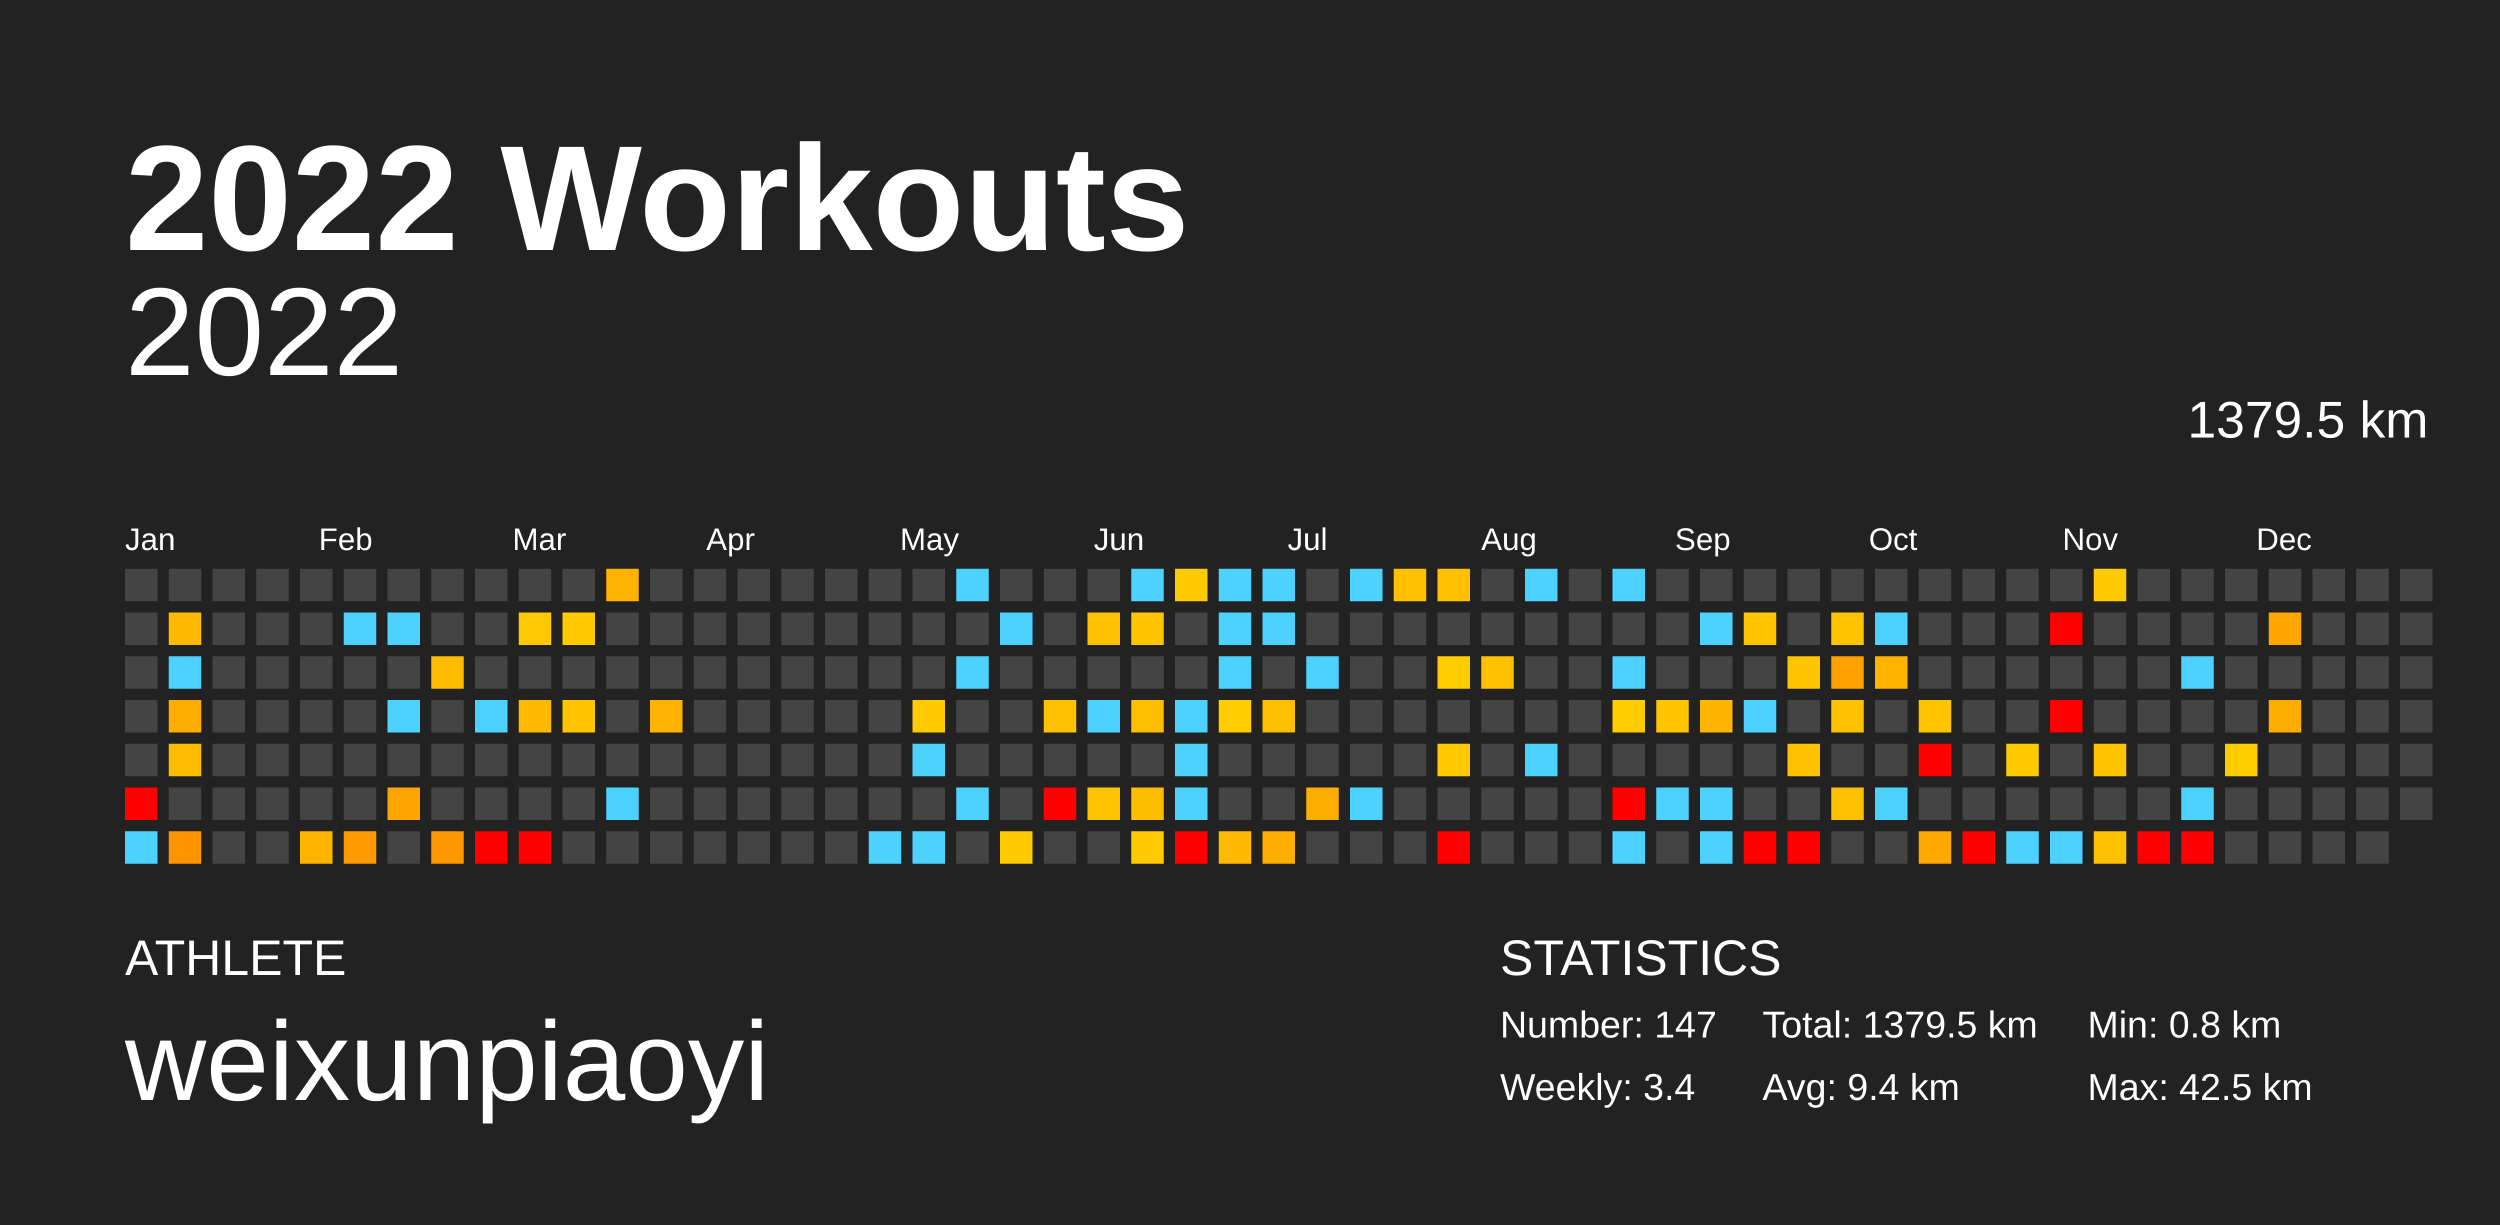
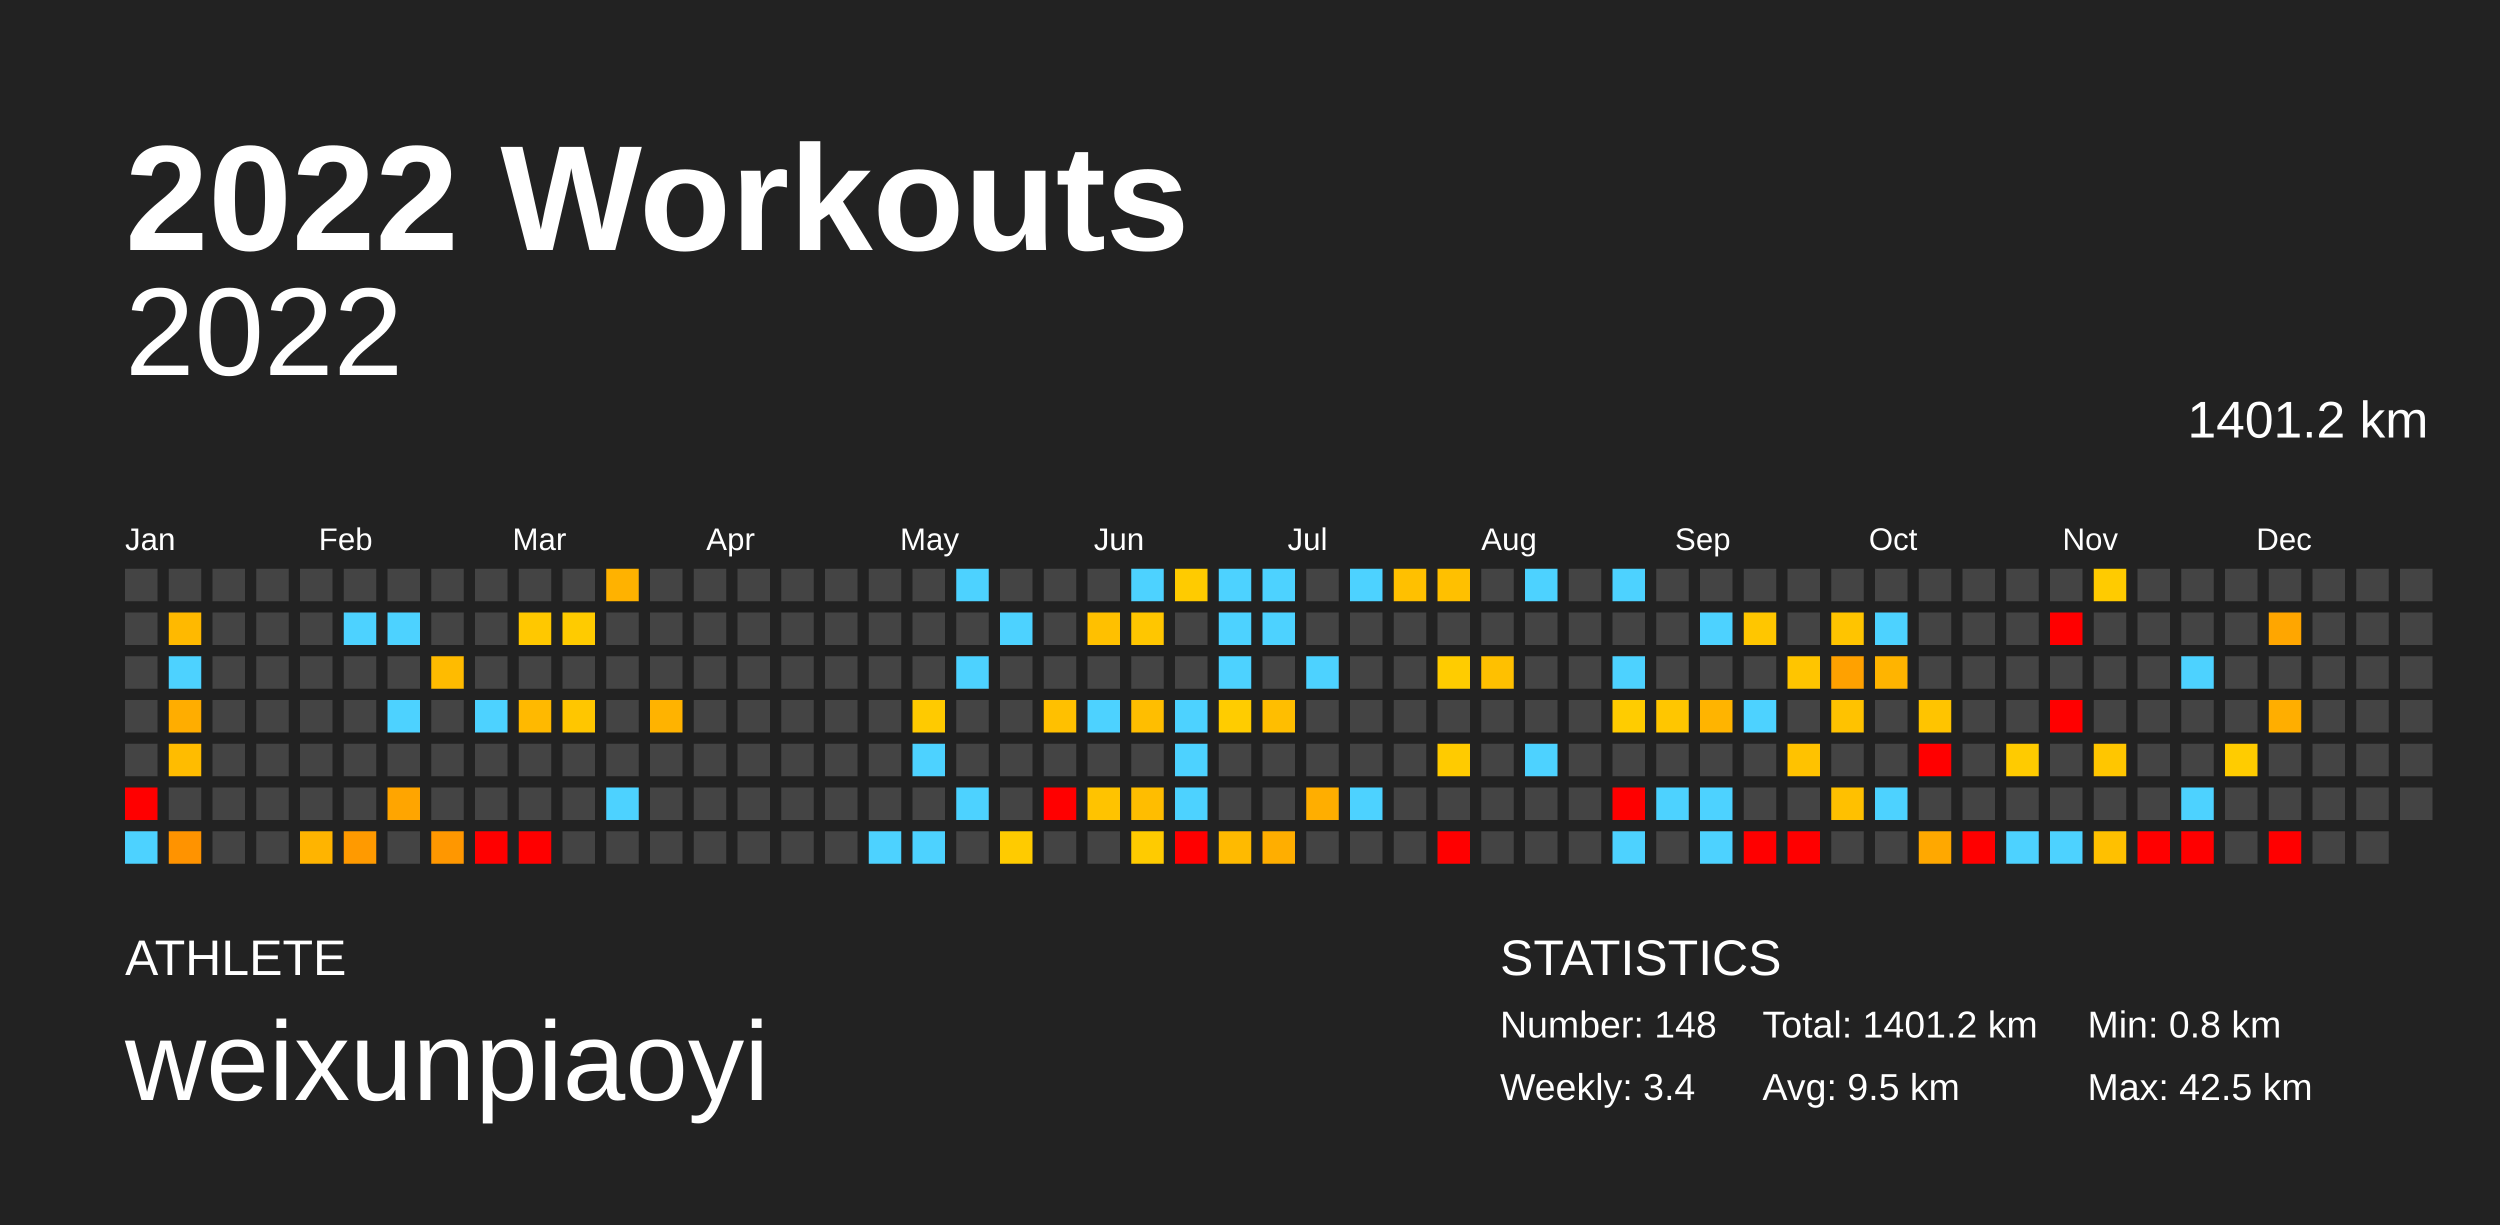
<svg xmlns="http://www.w3.org/2000/svg" baseProfile="full" height="98mm" version="1.1" viewBox="0,0,200,98" width="200mm">
  <defs />
  <rect fill="#222222" height="98" width="200" x="0" y="0" />
  <text fill="#FFFFFF" style="font-size:12px; font-family:Arial; font-weight:bold;" x="10" y="20">2022 Workouts</text>
  <text fill="#FFFFFF" style="font-size:4px; font-family:Arial" x="10" y="78">ATHLETE</text>
  <text fill="#FFFFFF" style="font-size:9px; font-family:Arial" x="10" y="88">weixunpiaoyi</text>
  <text fill="#FFFFFF" style="font-size:4px; font-family:Arial" x="120" y="78">STATISTICS</text>
-   <text fill="#FFFFFF" style="font-size:3px; font-family:Arial" x="120" y="83">Number: 147</text>
+   <text fill="#FFFFFF" style="font-size:3px; font-family:Arial" x="120" y="83">Number: 148</text>
  <text fill="#FFFFFF" style="font-size:3px; font-family:Arial" x="120" y="88">Weekly: 3.4</text>
-   <text fill="#FFFFFF" style="font-size:3px; font-family:Arial" x="141" y="83">Total: 1379.5 km</text>
-   <text fill="#FFFFFF" style="font-size:3px; font-family:Arial" x="141" y="88">Avg: 9.4 km</text>
+   <text fill="#FFFFFF" style="font-size:3px; font-family:Arial" x="141" y="83">Total: 1401.2 km</text>
+   <text fill="#FFFFFF" style="font-size:3px; font-family:Arial" x="141" y="88">Avg: 9.5 km</text>
  <text fill="#FFFFFF" style="font-size:3px; font-family:Arial" x="167" y="83">Min: 0.8 km</text>
  <text fill="#FFFFFF" style="font-size:3px; font-family:Arial" x="167" y="88">Max: 42.5 km</text>
  <text alignment-baseline="hanging" fill="#FFFFFF" style="font-size:10.0px; font-family:Arial;" x="10" y="30">2022</text>
-   <text alignment-baseline="hanging" fill="#FFFFFF" style="font-size:4.125px; font-family:Arial;" x="175" y="35">1379.5 km</text>
+   <text alignment-baseline="hanging" fill="#FFFFFF" style="font-size:4.125px; font-family:Arial;" x="175" y="35">1401.2 km</text>
  <text fill="#FFFFFF" style="font-size:2.5px; font-family:Arial" x="10.0" y="44">Jan</text>
  <text fill="#FFFFFF" style="font-size:2.5px; font-family:Arial" x="25.5" y="44">Feb</text>
  <text fill="#FFFFFF" style="font-size:2.5px; font-family:Arial" x="41.0" y="44">Mar</text>
  <text fill="#FFFFFF" style="font-size:2.5px; font-family:Arial" x="56.5" y="44">Apr</text>
  <text fill="#FFFFFF" style="font-size:2.5px; font-family:Arial" x="72.0" y="44">May</text>
  <text fill="#FFFFFF" style="font-size:2.5px; font-family:Arial" x="87.5" y="44">Jun</text>
  <text fill="#FFFFFF" style="font-size:2.5px; font-family:Arial" x="103.0" y="44">Jul</text>
  <text fill="#FFFFFF" style="font-size:2.5px; font-family:Arial" x="118.5" y="44">Aug</text>
  <text fill="#FFFFFF" style="font-size:2.5px; font-family:Arial" x="134.0" y="44">Sep</text>
  <text fill="#FFFFFF" style="font-size:2.5px; font-family:Arial" x="149.5" y="44">Oct</text>
  <text fill="#FFFFFF" style="font-size:2.5px; font-family:Arial" x="165.0" y="44">Nov</text>
  <text fill="#FFFFFF" style="font-size:2.5px; font-family:Arial" x="180.5" y="44">Dec</text>
  <rect fill="#444444" height="2.6" width="2.6" x="10.0" y="45.5" />
  <rect fill="#444444" height="2.6" width="2.6" x="10.0" y="49.0" />
  <rect fill="#444444" height="2.6" width="2.6" x="10.0" y="52.5" />
  <rect fill="#444444" height="2.6" width="2.6" x="10.0" y="56.0" />
  <rect fill="#444444" height="2.6" width="2.6" x="10.0" y="59.5" />
  <rect fill="red" height="2.6" width="2.6" x="10.0" y="63.0" />
  <rect fill="#4dd2ff" height="2.6" width="2.6" x="10.0" y="66.5" />
  <rect fill="#444444" height="2.6" width="2.6" x="13.5" y="45.5" />
  <rect fill="#ffb900" height="2.6" width="2.6" x="13.5" y="49.0" />
  <rect fill="#4dd2ff" height="2.6" width="2.6" x="13.5" y="52.5" />
  <rect fill="#ffad00" height="2.6" width="2.6" x="13.5" y="56.0" />
  <rect fill="#ffbc00" height="2.6" width="2.6" x="13.5" y="59.5" />
  <rect fill="#444444" height="2.6" width="2.6" x="13.5" y="63.0" />
  <rect fill="#ff9300" height="2.6" width="2.6" x="13.5" y="66.5" />
  <rect fill="#444444" height="2.6" width="2.6" x="17.0" y="45.5" />
  <rect fill="#444444" height="2.6" width="2.6" x="17.0" y="49.0" />
  <rect fill="#444444" height="2.6" width="2.6" x="17.0" y="52.5" />
  <rect fill="#444444" height="2.6" width="2.6" x="17.0" y="56.0" />
  <rect fill="#444444" height="2.6" width="2.6" x="17.0" y="59.5" />
  <rect fill="#444444" height="2.6" width="2.6" x="17.0" y="63.0" />
  <rect fill="#444444" height="2.6" width="2.6" x="17.0" y="66.5" />
  <rect fill="#444444" height="2.6" width="2.6" x="20.5" y="45.5" />
  <rect fill="#444444" height="2.6" width="2.6" x="20.5" y="49.0" />
  <rect fill="#444444" height="2.6" width="2.6" x="20.5" y="52.5" />
  <rect fill="#444444" height="2.6" width="2.6" x="20.5" y="56.0" />
  <rect fill="#444444" height="2.6" width="2.6" x="20.5" y="59.5" />
  <rect fill="#444444" height="2.6" width="2.6" x="20.5" y="63.0" />
  <rect fill="#444444" height="2.6" width="2.6" x="20.5" y="66.5" />
  <rect fill="#444444" height="2.6" width="2.6" x="24.0" y="45.5" />
  <rect fill="#444444" height="2.6" width="2.6" x="24.0" y="49.0" />
  <rect fill="#444444" height="2.6" width="2.6" x="24.0" y="52.5" />
  <rect fill="#444444" height="2.6" width="2.6" x="24.0" y="56.0" />
  <rect fill="#444444" height="2.6" width="2.6" x="24.0" y="59.5" />
  <rect fill="#444444" height="2.6" width="2.6" x="24.0" y="63.0" />
  <rect fill="#ffb400" height="2.6" width="2.6" x="24.0" y="66.5" />
  <rect fill="#444444" height="2.6" width="2.6" x="27.5" y="45.5" />
  <rect fill="#4dd2ff" height="2.6" width="2.6" x="27.5" y="49.0" />
  <rect fill="#444444" height="2.6" width="2.6" x="27.5" y="52.5" />
  <rect fill="#444444" height="2.6" width="2.6" x="27.5" y="56.0" />
  <rect fill="#444444" height="2.6" width="2.6" x="27.5" y="59.5" />
  <rect fill="#444444" height="2.6" width="2.6" x="27.5" y="63.0" />
  <rect fill="#ff9a00" height="2.6" width="2.6" x="27.5" y="66.5" />
  <rect fill="#444444" height="2.6" width="2.6" x="31.0" y="45.5" />
  <rect fill="#4dd2ff" height="2.6" width="2.6" x="31.0" y="49.0" />
  <rect fill="#444444" height="2.6" width="2.6" x="31.0" y="52.5" />
  <rect fill="#4dd2ff" height="2.6" width="2.6" x="31.0" y="56.0" />
  <rect fill="#444444" height="2.6" width="2.6" x="31.0" y="59.5" />
  <rect fill="#ffa500" height="2.6" width="2.6" x="31.0" y="63.0" />
  <rect fill="#444444" height="2.6" width="2.6" x="31.0" y="66.5" />
  <rect fill="#444444" height="2.6" width="2.6" x="34.5" y="45.5" />
  <rect fill="#444444" height="2.6" width="2.6" x="34.5" y="49.0" />
  <rect fill="#ffbb00" height="2.6" width="2.6" x="34.5" y="52.5" />
  <rect fill="#444444" height="2.6" width="2.6" x="34.5" y="56.0" />
  <rect fill="#444444" height="2.6" width="2.6" x="34.5" y="59.5" />
  <rect fill="#444444" height="2.6" width="2.6" x="34.5" y="63.0" />
  <rect fill="#ff9700" height="2.6" width="2.6" x="34.5" y="66.5" />
  <rect fill="#444444" height="2.6" width="2.6" x="38.0" y="45.5" />
  <rect fill="#444444" height="2.6" width="2.6" x="38.0" y="49.0" />
  <rect fill="#444444" height="2.6" width="2.6" x="38.0" y="52.5" />
  <rect fill="#4dd2ff" height="2.6" width="2.6" x="38.0" y="56.0" />
  <rect fill="#444444" height="2.6" width="2.6" x="38.0" y="59.5" />
  <rect fill="#444444" height="2.6" width="2.6" x="38.0" y="63.0" />
  <rect fill="red" height="2.6" width="2.6" x="38.0" y="66.5" />
  <rect fill="#444444" height="2.6" width="2.6" x="41.5" y="45.5" />
  <rect fill="#ffc800" height="2.6" width="2.6" x="41.5" y="49.0" />
  <rect fill="#444444" height="2.6" width="2.6" x="41.5" y="52.5" />
  <rect fill="#ffb900" height="2.6" width="2.6" x="41.5" y="56.0" />
  <rect fill="#444444" height="2.6" width="2.6" x="41.5" y="59.5" />
  <rect fill="#444444" height="2.6" width="2.6" x="41.5" y="63.0" />
  <rect fill="red" height="2.6" width="2.6" x="41.5" y="66.5" />
  <rect fill="#444444" height="2.6" width="2.6" x="45.0" y="45.5" />
  <rect fill="#ffcb00" height="2.6" width="2.6" x="45.0" y="49.0" />
  <rect fill="#444444" height="2.6" width="2.6" x="45.0" y="52.5" />
  <rect fill="#ffc600" height="2.6" width="2.6" x="45.0" y="56.0" />
  <rect fill="#444444" height="2.6" width="2.6" x="45.0" y="59.5" />
  <rect fill="#444444" height="2.6" width="2.6" x="45.0" y="63.0" />
  <rect fill="#444444" height="2.6" width="2.6" x="45.0" y="66.5" />
  <rect fill="#ffb200" height="2.6" width="2.6" x="48.5" y="45.5" />
  <rect fill="#444444" height="2.6" width="2.6" x="48.5" y="49.0" />
  <rect fill="#444444" height="2.6" width="2.6" x="48.5" y="52.5" />
  <rect fill="#444444" height="2.6" width="2.6" x="48.5" y="56.0" />
  <rect fill="#444444" height="2.6" width="2.6" x="48.5" y="59.5" />
  <rect fill="#4dd2ff" height="2.6" width="2.6" x="48.5" y="63.0" />
  <rect fill="#444444" height="2.6" width="2.6" x="48.5" y="66.5" />
  <rect fill="#444444" height="2.6" width="2.6" x="52.0" y="45.5" />
  <rect fill="#444444" height="2.6" width="2.6" x="52.0" y="49.0" />
  <rect fill="#444444" height="2.6" width="2.6" x="52.0" y="52.5" />
  <rect fill="#ffb300" height="2.6" width="2.6" x="52.0" y="56.0" />
  <rect fill="#444444" height="2.6" width="2.6" x="52.0" y="59.5" />
  <rect fill="#444444" height="2.6" width="2.6" x="52.0" y="63.0" />
  <rect fill="#444444" height="2.6" width="2.6" x="52.0" y="66.5" />
  <rect fill="#444444" height="2.6" width="2.6" x="55.5" y="45.5" />
  <rect fill="#444444" height="2.6" width="2.6" x="55.5" y="49.0" />
  <rect fill="#444444" height="2.6" width="2.6" x="55.5" y="52.5" />
  <rect fill="#444444" height="2.6" width="2.6" x="55.5" y="56.0" />
  <rect fill="#444444" height="2.6" width="2.6" x="55.5" y="59.5" />
  <rect fill="#444444" height="2.6" width="2.6" x="55.5" y="63.0" />
  <rect fill="#444444" height="2.6" width="2.6" x="55.5" y="66.5" />
  <rect fill="#444444" height="2.6" width="2.6" x="59.0" y="45.5" />
  <rect fill="#444444" height="2.6" width="2.6" x="59.0" y="49.0" />
  <rect fill="#444444" height="2.6" width="2.6" x="59.0" y="52.5" />
  <rect fill="#444444" height="2.6" width="2.6" x="59.0" y="56.0" />
  <rect fill="#444444" height="2.6" width="2.6" x="59.0" y="59.5" />
  <rect fill="#444444" height="2.6" width="2.6" x="59.0" y="63.0" />
  <rect fill="#444444" height="2.6" width="2.6" x="59.0" y="66.5" />
  <rect fill="#444444" height="2.6" width="2.6" x="62.5" y="45.5" />
  <rect fill="#444444" height="2.6" width="2.6" x="62.5" y="49.0" />
  <rect fill="#444444" height="2.6" width="2.6" x="62.5" y="52.5" />
  <rect fill="#444444" height="2.6" width="2.6" x="62.5" y="56.0" />
  <rect fill="#444444" height="2.6" width="2.6" x="62.5" y="59.5" />
  <rect fill="#444444" height="2.6" width="2.6" x="62.5" y="63.0" />
  <rect fill="#444444" height="2.6" width="2.6" x="62.5" y="66.5" />
  <rect fill="#444444" height="2.6" width="2.6" x="66.0" y="45.5" />
  <rect fill="#444444" height="2.6" width="2.6" x="66.0" y="49.0" />
  <rect fill="#444444" height="2.6" width="2.6" x="66.0" y="52.5" />
  <rect fill="#444444" height="2.6" width="2.6" x="66.0" y="56.0" />
  <rect fill="#444444" height="2.6" width="2.6" x="66.0" y="59.5" />
  <rect fill="#444444" height="2.6" width="2.6" x="66.0" y="63.0" />
  <rect fill="#444444" height="2.6" width="2.6" x="66.0" y="66.5" />
  <rect fill="#444444" height="2.6" width="2.6" x="69.5" y="45.5" />
  <rect fill="#444444" height="2.6" width="2.6" x="69.5" y="49.0" />
  <rect fill="#444444" height="2.6" width="2.6" x="69.5" y="52.5" />
  <rect fill="#444444" height="2.6" width="2.6" x="69.5" y="56.0" />
  <rect fill="#444444" height="2.6" width="2.6" x="69.5" y="59.5" />
  <rect fill="#444444" height="2.6" width="2.6" x="69.5" y="63.0" />
  <rect fill="#4dd2ff" height="2.6" width="2.6" x="69.5" y="66.5" />
  <rect fill="#444444" height="2.6" width="2.6" x="73.0" y="45.5" />
  <rect fill="#444444" height="2.6" width="2.6" x="73.0" y="49.0" />
  <rect fill="#444444" height="2.6" width="2.6" x="73.0" y="52.5" />
  <rect fill="#ffca00" height="2.6" width="2.6" x="73.0" y="56.0" />
  <rect fill="#4dd2ff" height="2.6" width="2.6" x="73.0" y="59.5" />
  <rect fill="#444444" height="2.6" width="2.6" x="73.0" y="63.0" />
  <rect fill="#4dd2ff" height="2.6" width="2.6" x="73.0" y="66.5" />
  <rect fill="#4dd2ff" height="2.6" width="2.6" x="76.5" y="45.5" />
  <rect fill="#444444" height="2.6" width="2.6" x="76.5" y="49.0" />
  <rect fill="#4dd2ff" height="2.6" width="2.6" x="76.5" y="52.5" />
  <rect fill="#444444" height="2.6" width="2.6" x="76.5" y="56.0" />
  <rect fill="#444444" height="2.6" width="2.6" x="76.5" y="59.5" />
  <rect fill="#4dd2ff" height="2.6" width="2.6" x="76.5" y="63.0" />
  <rect fill="#444444" height="2.6" width="2.6" x="76.5" y="66.5" />
  <rect fill="#444444" height="2.6" width="2.6" x="80.0" y="45.5" />
  <rect fill="#4dd2ff" height="2.6" width="2.6" x="80.0" y="49.0" />
  <rect fill="#444444" height="2.6" width="2.6" x="80.0" y="52.5" />
  <rect fill="#444444" height="2.6" width="2.6" x="80.0" y="56.0" />
  <rect fill="#444444" height="2.6" width="2.6" x="80.0" y="59.5" />
  <rect fill="#444444" height="2.6" width="2.6" x="80.0" y="63.0" />
  <rect fill="#ffcb00" height="2.6" width="2.6" x="80.0" y="66.5" />
  <rect fill="#444444" height="2.6" width="2.6" x="83.5" y="45.5" />
  <rect fill="#444444" height="2.6" width="2.6" x="83.5" y="49.0" />
  <rect fill="#444444" height="2.6" width="2.6" x="83.5" y="52.5" />
  <rect fill="#ffc000" height="2.6" width="2.6" x="83.5" y="56.0" />
  <rect fill="#444444" height="2.6" width="2.6" x="83.5" y="59.5" />
  <rect fill="red" height="2.6" width="2.6" x="83.5" y="63.0" />
  <rect fill="#444444" height="2.6" width="2.6" x="83.5" y="66.5" />
  <rect fill="#444444" height="2.6" width="2.6" x="87.0" y="45.5" />
  <rect fill="#ffc000" height="2.6" width="2.6" x="87.0" y="49.0" />
  <rect fill="#444444" height="2.6" width="2.6" x="87.0" y="52.5" />
  <rect fill="#4dd2ff" height="2.6" width="2.6" x="87.0" y="56.0" />
  <rect fill="#444444" height="2.6" width="2.6" x="87.0" y="59.5" />
  <rect fill="#ffc300" height="2.6" width="2.6" x="87.0" y="63.0" />
  <rect fill="#444444" height="2.6" width="2.6" x="87.0" y="66.5" />
  <rect fill="#4dd2ff" height="2.6" width="2.6" x="90.5" y="45.5" />
  <rect fill="#ffc600" height="2.6" width="2.6" x="90.5" y="49.0" />
  <rect fill="#444444" height="2.6" width="2.6" x="90.5" y="52.5" />
  <rect fill="#ffbe00" height="2.6" width="2.6" x="90.5" y="56.0" />
  <rect fill="#444444" height="2.6" width="2.6" x="90.5" y="59.5" />
  <rect fill="#ffbd00" height="2.6" width="2.6" x="90.5" y="63.0" />
  <rect fill="#ffcb00" height="2.6" width="2.6" x="90.5" y="66.5" />
  <rect fill="#ffcb00" height="2.6" width="2.6" x="94.0" y="45.5" />
  <rect fill="#444444" height="2.6" width="2.6" x="94.0" y="49.0" />
  <rect fill="#444444" height="2.6" width="2.6" x="94.0" y="52.5" />
  <rect fill="#4dd2ff" height="2.6" width="2.6" x="94.0" y="56.0" />
  <rect fill="#4dd2ff" height="2.6" width="2.6" x="94.0" y="59.5" />
  <rect fill="#4dd2ff" height="2.6" width="2.6" x="94.0" y="63.0" />
  <rect fill="red" height="2.6" width="2.6" x="94.0" y="66.5" />
  <rect fill="#4dd2ff" height="2.6" width="2.6" x="97.5" y="45.5" />
  <rect fill="#4dd2ff" height="2.6" width="2.6" x="97.5" y="49.0" />
  <rect fill="#4dd2ff" height="2.6" width="2.6" x="97.5" y="52.5" />
  <rect fill="#ffcc00" height="2.6" width="2.6" x="97.5" y="56.0" />
  <rect fill="#444444" height="2.6" width="2.6" x="97.5" y="59.5" />
  <rect fill="#444444" height="2.6" width="2.6" x="97.5" y="63.0" />
  <rect fill="#ffba00" height="2.6" width="2.6" x="97.5" y="66.5" />
  <rect fill="#4dd2ff" height="2.6" width="2.6" x="101.0" y="45.5" />
  <rect fill="#4dd2ff" height="2.6" width="2.6" x="101.0" y="49.0" />
  <rect fill="#444444" height="2.6" width="2.6" x="101.0" y="52.5" />
  <rect fill="#ffbe00" height="2.6" width="2.6" x="101.0" y="56.0" />
  <rect fill="#444444" height="2.6" width="2.6" x="101.0" y="59.5" />
  <rect fill="#444444" height="2.6" width="2.6" x="101.0" y="63.0" />
  <rect fill="#ffae00" height="2.6" width="2.6" x="101.0" y="66.5" />
  <rect fill="#444444" height="2.6" width="2.6" x="104.5" y="45.5" />
  <rect fill="#444444" height="2.6" width="2.6" x="104.5" y="49.0" />
  <rect fill="#4dd2ff" height="2.6" width="2.6" x="104.5" y="52.5" />
  <rect fill="#444444" height="2.6" width="2.6" x="104.5" y="56.0" />
  <rect fill="#444444" height="2.6" width="2.6" x="104.5" y="59.5" />
  <rect fill="#ffae00" height="2.6" width="2.6" x="104.5" y="63.0" />
  <rect fill="#444444" height="2.6" width="2.6" x="104.5" y="66.5" />
  <rect fill="#4dd2ff" height="2.6" width="2.6" x="108.0" y="45.5" />
  <rect fill="#444444" height="2.6" width="2.6" x="108.0" y="49.0" />
  <rect fill="#444444" height="2.6" width="2.6" x="108.0" y="52.5" />
  <rect fill="#444444" height="2.6" width="2.6" x="108.0" y="56.0" />
  <rect fill="#444444" height="2.6" width="2.6" x="108.0" y="59.5" />
  <rect fill="#4dd2ff" height="2.6" width="2.6" x="108.0" y="63.0" />
  <rect fill="#444444" height="2.6" width="2.6" x="108.0" y="66.5" />
  <rect fill="#ffc000" height="2.6" width="2.6" x="111.5" y="45.5" />
  <rect fill="#444444" height="2.6" width="2.6" x="111.5" y="49.0" />
  <rect fill="#444444" height="2.6" width="2.6" x="111.5" y="52.5" />
  <rect fill="#444444" height="2.6" width="2.6" x="111.5" y="56.0" />
  <rect fill="#444444" height="2.6" width="2.6" x="111.5" y="59.5" />
  <rect fill="#444444" height="2.6" width="2.6" x="111.5" y="63.0" />
  <rect fill="#444444" height="2.6" width="2.6" x="111.5" y="66.5" />
  <rect fill="#ffc000" height="2.6" width="2.6" x="115.0" y="45.5" />
  <rect fill="#444444" height="2.6" width="2.6" x="115.0" y="49.0" />
  <rect fill="#ffcc00" height="2.6" width="2.6" x="115.0" y="52.5" />
  <rect fill="#444444" height="2.6" width="2.6" x="115.0" y="56.0" />
  <rect fill="#ffcb00" height="2.6" width="2.6" x="115.0" y="59.5" />
  <rect fill="#444444" height="2.6" width="2.6" x="115.0" y="63.0" />
  <rect fill="red" height="2.6" width="2.6" x="115.0" y="66.5" />
  <rect fill="#444444" height="2.6" width="2.6" x="118.5" y="45.5" />
  <rect fill="#444444" height="2.6" width="2.6" x="118.5" y="49.0" />
  <rect fill="#ffc000" height="2.6" width="2.6" x="118.5" y="52.5" />
  <rect fill="#444444" height="2.6" width="2.6" x="118.5" y="56.0" />
  <rect fill="#444444" height="2.6" width="2.6" x="118.5" y="59.5" />
  <rect fill="#444444" height="2.6" width="2.6" x="118.5" y="63.0" />
  <rect fill="#444444" height="2.6" width="2.6" x="118.5" y="66.5" />
  <rect fill="#4dd2ff" height="2.6" width="2.6" x="122.0" y="45.5" />
  <rect fill="#444444" height="2.6" width="2.6" x="122.0" y="49.0" />
  <rect fill="#444444" height="2.6" width="2.6" x="122.0" y="52.5" />
  <rect fill="#444444" height="2.6" width="2.6" x="122.0" y="56.0" />
  <rect fill="#4dd2ff" height="2.6" width="2.6" x="122.0" y="59.5" />
  <rect fill="#444444" height="2.6" width="2.6" x="122.0" y="63.0" />
  <rect fill="#444444" height="2.6" width="2.6" x="122.0" y="66.5" />
  <rect fill="#444444" height="2.6" width="2.6" x="125.5" y="45.5" />
  <rect fill="#444444" height="2.6" width="2.6" x="125.5" y="49.0" />
  <rect fill="#444444" height="2.6" width="2.6" x="125.5" y="52.5" />
  <rect fill="#444444" height="2.6" width="2.6" x="125.5" y="56.0" />
  <rect fill="#444444" height="2.6" width="2.6" x="125.5" y="59.5" />
  <rect fill="#444444" height="2.6" width="2.6" x="125.5" y="63.0" />
  <rect fill="#444444" height="2.6" width="2.6" x="125.5" y="66.5" />
  <rect fill="#4dd2ff" height="2.6" width="2.6" x="129.0" y="45.5" />
  <rect fill="#444444" height="2.6" width="2.6" x="129.0" y="49.0" />
  <rect fill="#4dd2ff" height="2.6" width="2.6" x="129.0" y="52.5" />
  <rect fill="#ffcc00" height="2.6" width="2.6" x="129.0" y="56.0" />
  <rect fill="#444444" height="2.6" width="2.6" x="129.0" y="59.5" />
  <rect fill="red" height="2.6" width="2.6" x="129.0" y="63.0" />
  <rect fill="#4dd2ff" height="2.6" width="2.6" x="129.0" y="66.5" />
  <rect fill="#444444" height="2.6" width="2.6" x="132.5" y="45.5" />
  <rect fill="#444444" height="2.6" width="2.6" x="132.5" y="49.0" />
  <rect fill="#444444" height="2.6" width="2.6" x="132.5" y="52.5" />
  <rect fill="#ffc600" height="2.6" width="2.6" x="132.5" y="56.0" />
  <rect fill="#444444" height="2.6" width="2.6" x="132.5" y="59.5" />
  <rect fill="#4dd2ff" height="2.6" width="2.6" x="132.5" y="63.0" />
  <rect fill="#444444" height="2.6" width="2.6" x="132.5" y="66.5" />
  <rect fill="#444444" height="2.6" width="2.6" x="136.0" y="45.5" />
  <rect fill="#4dd2ff" height="2.6" width="2.6" x="136.0" y="49.0" />
  <rect fill="#444444" height="2.6" width="2.6" x="136.0" y="52.5" />
  <rect fill="#ffb400" height="2.6" width="2.6" x="136.0" y="56.0" />
  <rect fill="#444444" height="2.6" width="2.6" x="136.0" y="59.5" />
  <rect fill="#4dd2ff" height="2.6" width="2.6" x="136.0" y="63.0" />
  <rect fill="#4dd2ff" height="2.6" width="2.6" x="136.0" y="66.5" />
  <rect fill="#444444" height="2.6" width="2.6" x="139.5" y="45.5" />
  <rect fill="#ffc600" height="2.6" width="2.6" x="139.5" y="49.0" />
  <rect fill="#444444" height="2.6" width="2.6" x="139.5" y="52.5" />
  <rect fill="#4dd2ff" height="2.6" width="2.6" x="139.5" y="56.0" />
  <rect fill="#444444" height="2.6" width="2.6" x="139.5" y="59.5" />
  <rect fill="#444444" height="2.6" width="2.6" x="139.5" y="63.0" />
  <rect fill="red" height="2.6" width="2.6" x="139.5" y="66.5" />
  <rect fill="#444444" height="2.6" width="2.6" x="143.0" y="45.5" />
  <rect fill="#444444" height="2.6" width="2.6" x="143.0" y="49.0" />
  <rect fill="#ffc500" height="2.6" width="2.6" x="143.0" y="52.5" />
  <rect fill="#444444" height="2.6" width="2.6" x="143.0" y="56.0" />
  <rect fill="#ffc200" height="2.6" width="2.6" x="143.0" y="59.5" />
  <rect fill="#444444" height="2.6" width="2.6" x="143.0" y="63.0" />
  <rect fill="red" height="2.6" width="2.6" x="143.0" y="66.5" />
  <rect fill="#444444" height="2.6" width="2.6" x="146.5" y="45.5" />
  <rect fill="#ffc400" height="2.6" width="2.6" x="146.5" y="49.0" />
  <rect fill="#ffa100" height="2.6" width="2.6" x="146.5" y="52.5" />
  <rect fill="#ffc200" height="2.6" width="2.6" x="146.5" y="56.0" />
  <rect fill="#444444" height="2.6" width="2.6" x="146.5" y="59.5" />
  <rect fill="#ffc000" height="2.6" width="2.6" x="146.5" y="63.0" />
  <rect fill="#444444" height="2.6" width="2.6" x="146.5" y="66.5" />
  <rect fill="#444444" height="2.6" width="2.6" x="150.0" y="45.5" />
  <rect fill="#4dd2ff" height="2.6" width="2.6" x="150.0" y="49.0" />
  <rect fill="#ffb400" height="2.6" width="2.6" x="150.0" y="52.5" />
  <rect fill="#444444" height="2.6" width="2.6" x="150.0" y="56.0" />
  <rect fill="#444444" height="2.6" width="2.6" x="150.0" y="59.5" />
  <rect fill="#4dd2ff" height="2.6" width="2.6" x="150.0" y="63.0" />
  <rect fill="#444444" height="2.6" width="2.6" x="150.0" y="66.5" />
  <rect fill="#444444" height="2.6" width="2.6" x="153.5" y="45.5" />
  <rect fill="#444444" height="2.6" width="2.6" x="153.5" y="49.0" />
  <rect fill="#444444" height="2.6" width="2.6" x="153.5" y="52.5" />
  <rect fill="#ffc400" height="2.6" width="2.6" x="153.5" y="56.0" />
  <rect fill="red" height="2.6" width="2.6" x="153.5" y="59.5" />
  <rect fill="#444444" height="2.6" width="2.6" x="153.5" y="63.0" />
  <rect fill="#ffa800" height="2.6" width="2.6" x="153.5" y="66.5" />
  <rect fill="#444444" height="2.6" width="2.6" x="157.0" y="45.5" />
  <rect fill="#444444" height="2.6" width="2.6" x="157.0" y="49.0" />
  <rect fill="#444444" height="2.6" width="2.6" x="157.0" y="52.5" />
  <rect fill="#444444" height="2.6" width="2.6" x="157.0" y="56.0" />
  <rect fill="#444444" height="2.6" width="2.6" x="157.0" y="59.5" />
  <rect fill="#444444" height="2.6" width="2.6" x="157.0" y="63.0" />
  <rect fill="red" height="2.6" width="2.6" x="157.0" y="66.5" />
  <rect fill="#444444" height="2.6" width="2.6" x="160.5" y="45.5" />
  <rect fill="#444444" height="2.6" width="2.6" x="160.5" y="49.0" />
  <rect fill="#444444" height="2.6" width="2.6" x="160.5" y="52.5" />
  <rect fill="#444444" height="2.6" width="2.6" x="160.5" y="56.0" />
  <rect fill="#ffcb00" height="2.6" width="2.6" x="160.5" y="59.5" />
  <rect fill="#444444" height="2.6" width="2.6" x="160.5" y="63.0" />
  <rect fill="#4dd2ff" height="2.6" width="2.6" x="160.5" y="66.5" />
  <rect fill="#444444" height="2.6" width="2.6" x="164.0" y="45.5" />
  <rect fill="red" height="2.6" width="2.6" x="164.0" y="49.0" />
  <rect fill="#444444" height="2.6" width="2.6" x="164.0" y="52.5" />
  <rect fill="red" height="2.6" width="2.6" x="164.0" y="56.0" />
  <rect fill="#444444" height="2.6" width="2.6" x="164.0" y="59.5" />
  <rect fill="#444444" height="2.6" width="2.6" x="164.0" y="63.0" />
  <rect fill="#4dd2ff" height="2.6" width="2.6" x="164.0" y="66.5" />
  <rect fill="#ffcb00" height="2.6" width="2.6" x="167.5" y="45.5" />
  <rect fill="#444444" height="2.6" width="2.6" x="167.5" y="49.0" />
  <rect fill="#444444" height="2.6" width="2.6" x="167.5" y="52.5" />
  <rect fill="#444444" height="2.6" width="2.6" x="167.5" y="56.0" />
  <rect fill="#ffc600" height="2.6" width="2.6" x="167.5" y="59.5" />
  <rect fill="#444444" height="2.6" width="2.6" x="167.5" y="63.0" />
  <rect fill="#ffc000" height="2.6" width="2.6" x="167.5" y="66.5" />
  <rect fill="#444444" height="2.6" width="2.6" x="171.0" y="45.5" />
  <rect fill="#444444" height="2.6" width="2.6" x="171.0" y="49.0" />
  <rect fill="#444444" height="2.6" width="2.6" x="171.0" y="52.5" />
  <rect fill="#444444" height="2.6" width="2.6" x="171.0" y="56.0" />
  <rect fill="#444444" height="2.6" width="2.6" x="171.0" y="59.5" />
  <rect fill="#444444" height="2.6" width="2.6" x="171.0" y="63.0" />
  <rect fill="red" height="2.6" width="2.6" x="171.0" y="66.5" />
  <rect fill="#444444" height="2.6" width="2.6" x="174.5" y="45.5" />
  <rect fill="#444444" height="2.6" width="2.6" x="174.5" y="49.0" />
  <rect fill="#4dd2ff" height="2.6" width="2.6" x="174.5" y="52.5" />
  <rect fill="#444444" height="2.6" width="2.6" x="174.5" y="56.0" />
  <rect fill="#444444" height="2.6" width="2.6" x="174.5" y="59.5" />
  <rect fill="#4dd2ff" height="2.6" width="2.6" x="174.5" y="63.0" />
  <rect fill="red" height="2.6" width="2.6" x="174.5" y="66.5" />
  <rect fill="#444444" height="2.6" width="2.6" x="178.0" y="45.5" />
  <rect fill="#444444" height="2.6" width="2.6" x="178.0" y="49.0" />
  <rect fill="#444444" height="2.6" width="2.6" x="178.0" y="52.5" />
  <rect fill="#444444" height="2.6" width="2.6" x="178.0" y="56.0" />
  <rect fill="#ffcc00" height="2.6" width="2.6" x="178.0" y="59.5" />
  <rect fill="#444444" height="2.6" width="2.6" x="178.0" y="63.0" />
  <rect fill="#444444" height="2.6" width="2.6" x="178.0" y="66.5" />
  <rect fill="#444444" height="2.6" width="2.6" x="181.5" y="45.5" />
  <rect fill="#ffa600" height="2.6" width="2.6" x="181.5" y="49.0" />
  <rect fill="#444444" height="2.6" width="2.6" x="181.5" y="52.5" />
  <rect fill="#ffae00" height="2.6" width="2.6" x="181.5" y="56.0" />
  <rect fill="#444444" height="2.6" width="2.6" x="181.5" y="59.5" />
  <rect fill="#444444" height="2.6" width="2.6" x="181.5" y="63.0" />
-   <rect fill="#444444" height="2.6" width="2.6" x="181.5" y="66.5" />
+   <rect fill="red" height="2.6" width="2.6" x="181.5" y="66.5" />
  <rect fill="#444444" height="2.6" width="2.6" x="185.0" y="45.5" />
  <rect fill="#444444" height="2.6" width="2.6" x="185.0" y="49.0" />
  <rect fill="#444444" height="2.6" width="2.6" x="185.0" y="52.5" />
  <rect fill="#444444" height="2.6" width="2.6" x="185.0" y="56.0" />
  <rect fill="#444444" height="2.6" width="2.6" x="185.0" y="59.5" />
  <rect fill="#444444" height="2.6" width="2.6" x="185.0" y="63.0" />
  <rect fill="#444444" height="2.6" width="2.6" x="185.0" y="66.5" />
  <rect fill="#444444" height="2.6" width="2.6" x="188.5" y="45.5" />
  <rect fill="#444444" height="2.6" width="2.6" x="188.5" y="49.0" />
  <rect fill="#444444" height="2.6" width="2.6" x="188.5" y="52.5" />
  <rect fill="#444444" height="2.6" width="2.6" x="188.5" y="56.0" />
  <rect fill="#444444" height="2.6" width="2.6" x="188.5" y="59.5" />
  <rect fill="#444444" height="2.6" width="2.6" x="188.5" y="63.0" />
  <rect fill="#444444" height="2.6" width="2.6" x="188.5" y="66.5" />
  <rect fill="#444444" height="2.6" width="2.6" x="192.0" y="45.5" />
  <rect fill="#444444" height="2.6" width="2.6" x="192.0" y="49.0" />
  <rect fill="#444444" height="2.6" width="2.6" x="192.0" y="52.5" />
  <rect fill="#444444" height="2.6" width="2.6" x="192.0" y="56.0" />
  <rect fill="#444444" height="2.6" width="2.6" x="192.0" y="59.5" />
  <rect fill="#444444" height="2.6" width="2.6" x="192.0" y="63.0" />
</svg>
